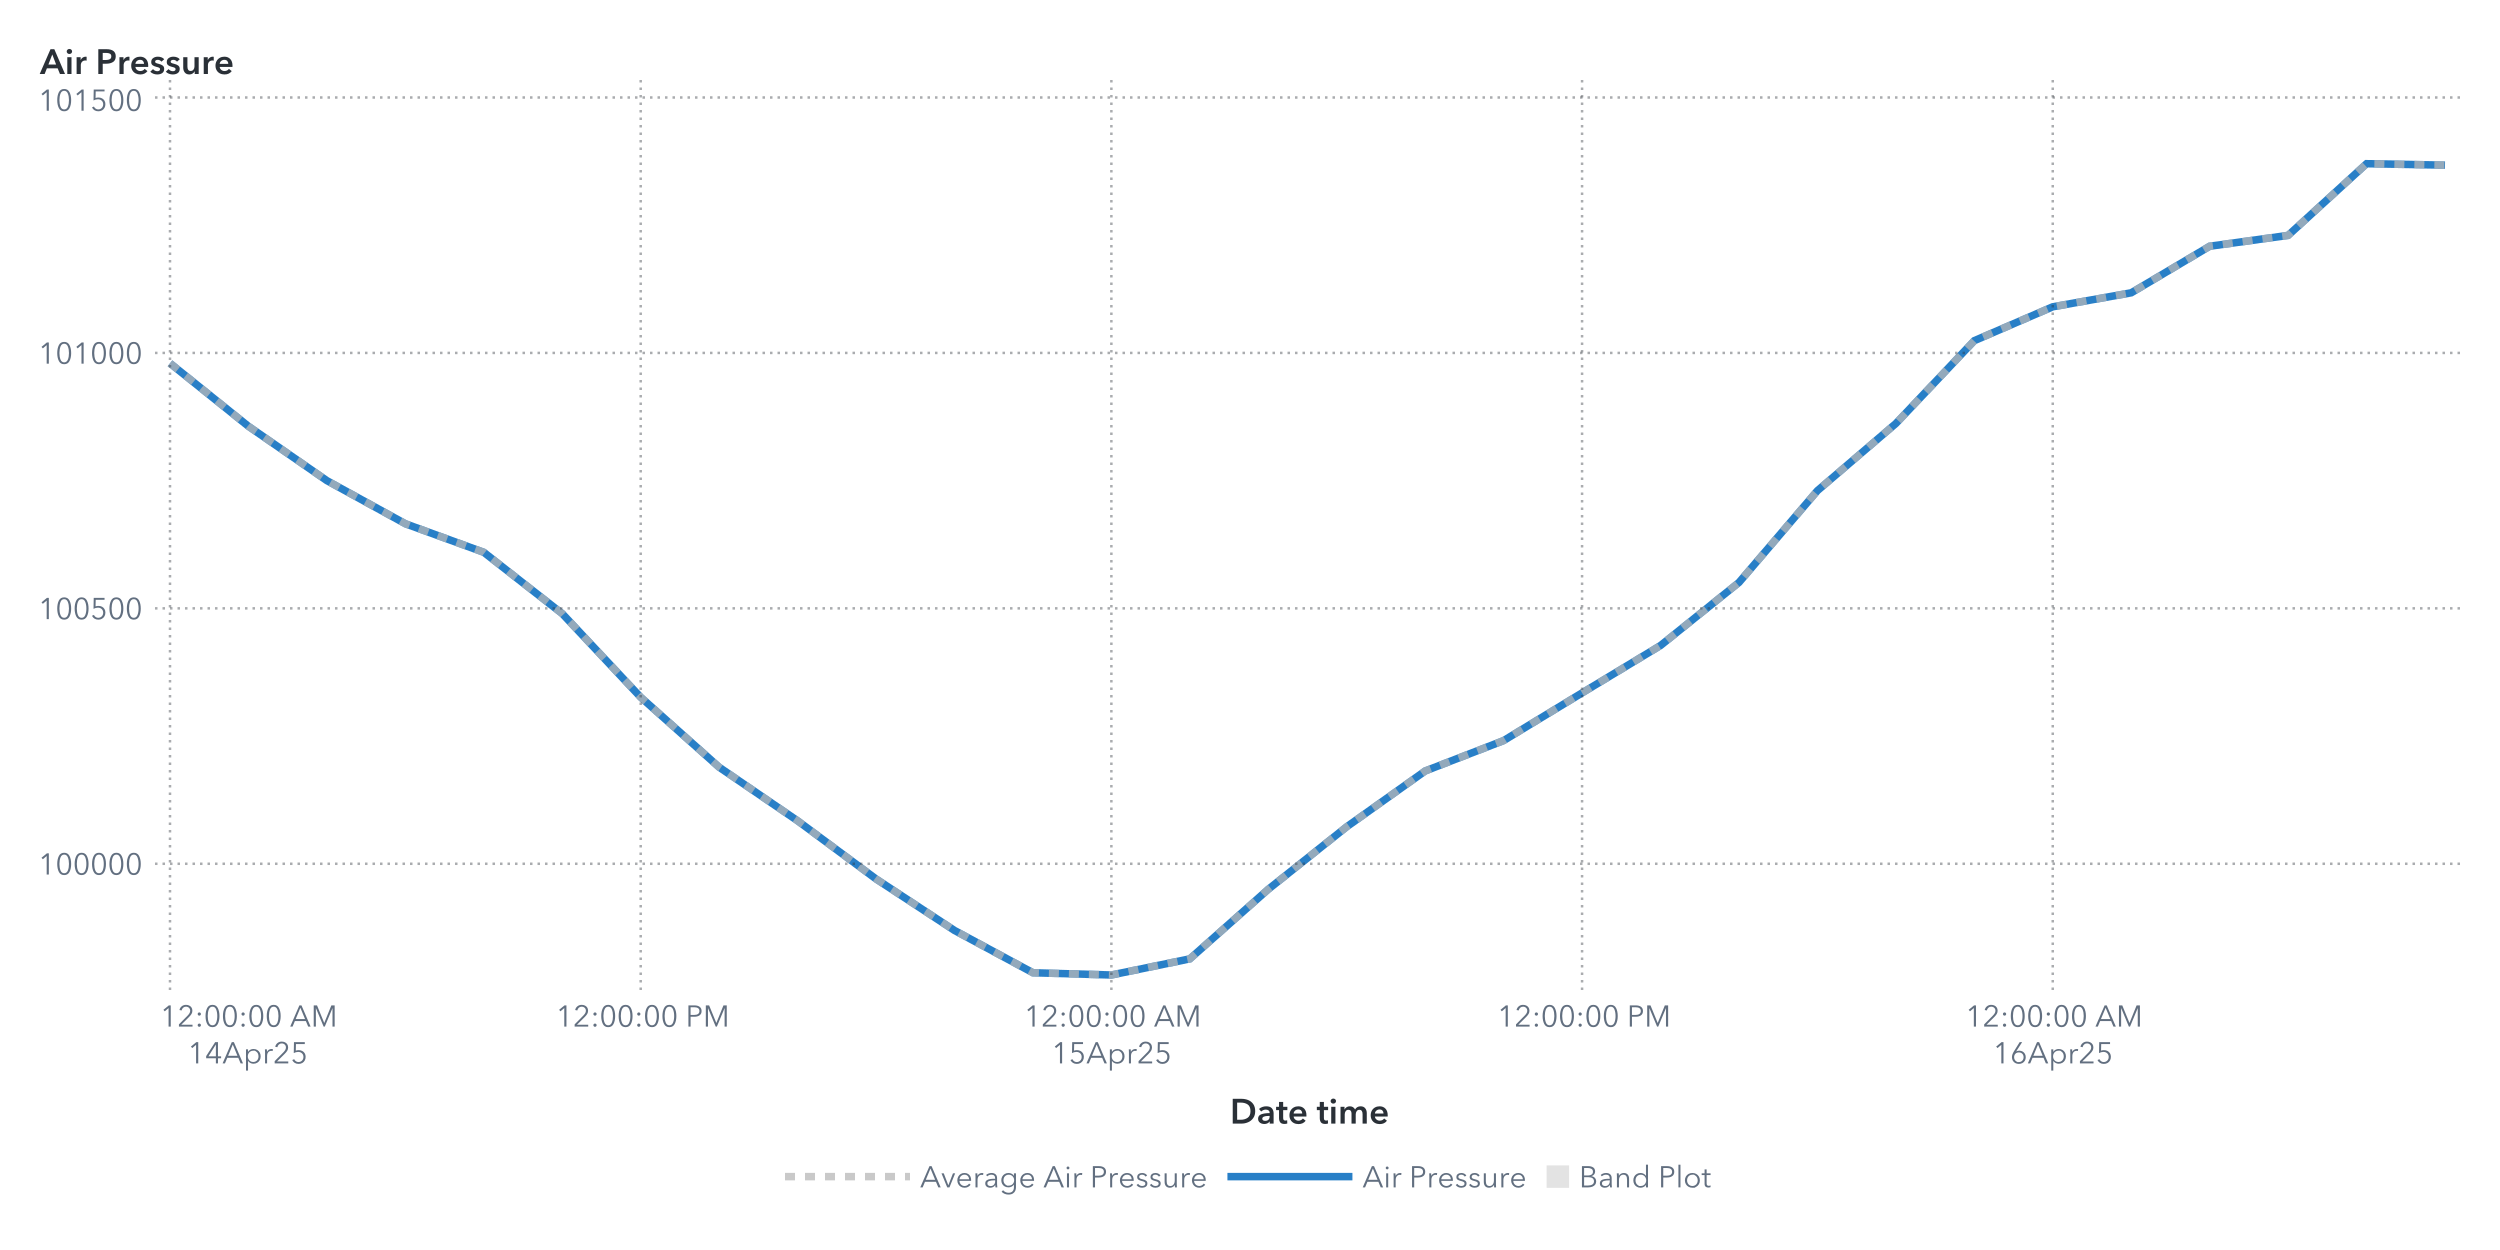
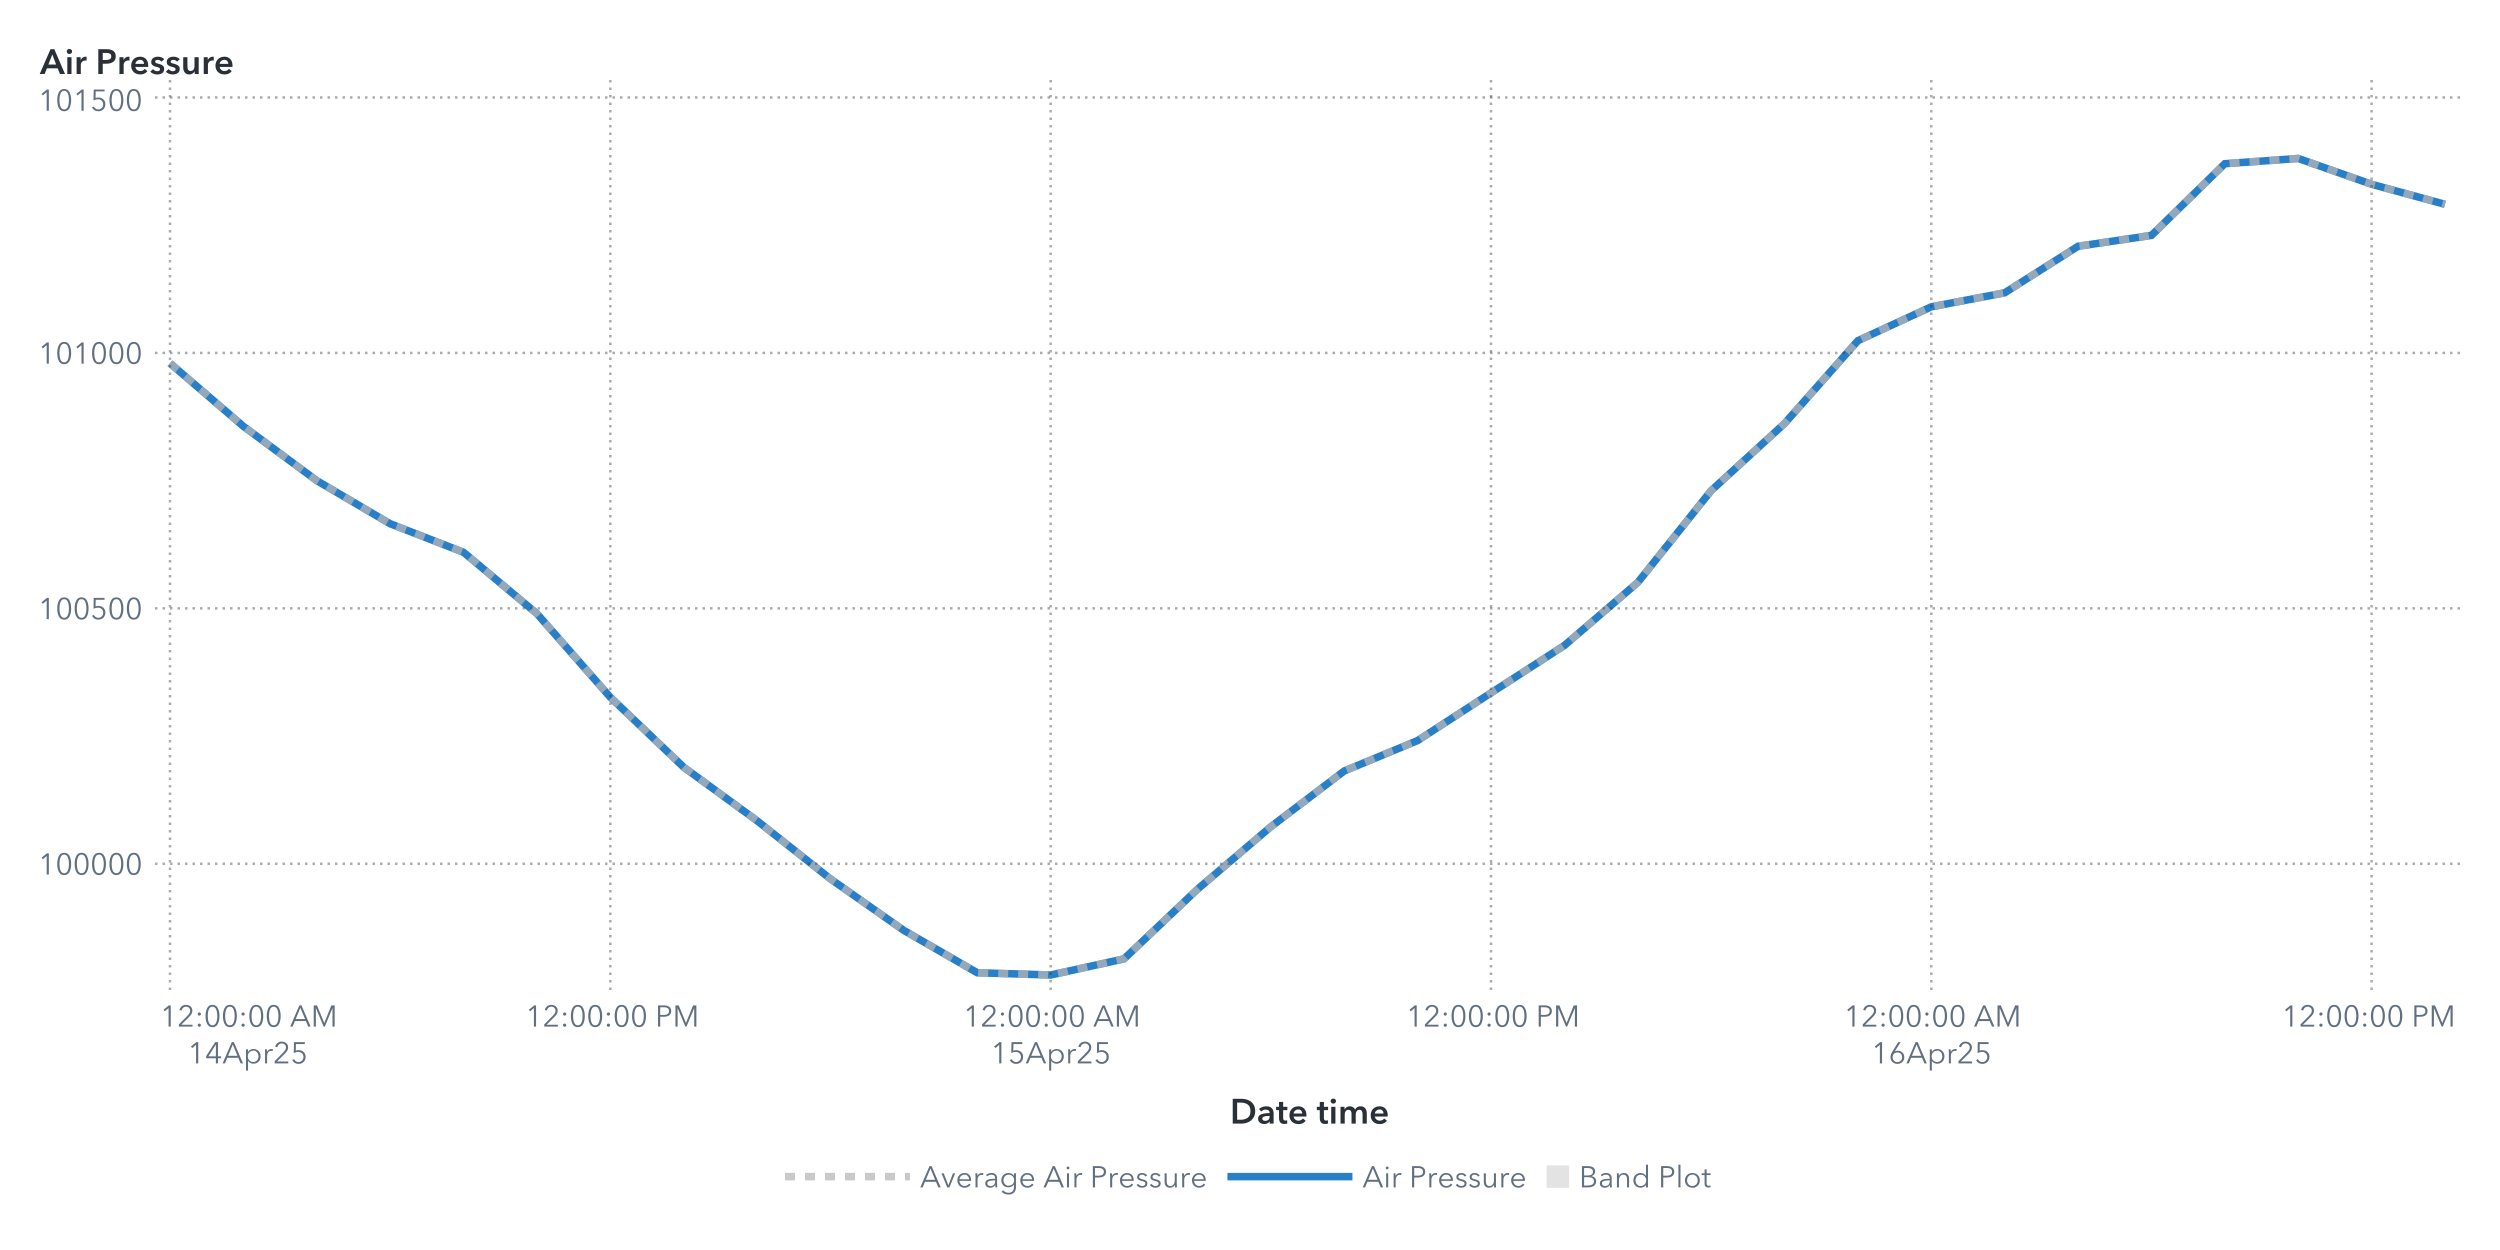
<svg xmlns="http://www.w3.org/2000/svg" xmlns:xlink="http://www.w3.org/1999/xlink" version="1.1" width="1000" height="500" viewBox="0 0 1000 500">
  <rect x="0" y="0" width="1000" height="500" fill="#ffffff">
</rect>
  <g>
    <rect x="0" y="0" rx="5" ry="5" width="1000.0" height="500.0" fill="#ffffff" opacity="0">
</rect>
    <rect x="0" y="0" rx="5" ry="5" width="1000.0" height="500.0" fill="#ffffff" opacity="0">
</rect>
    <rect x="0" y="0" rx="5" ry="5" width="1000.0" height="500.0" fill="#ffffff" opacity="0">
</rect>
    <rect x="0" y="0" rx="5" ry="5" width="1000.0" height="500.0" fill="#ffffff" opacity="0">
</rect>
    <g transform=" translate(16.0 -16.0)">
      <defs>
        <clipPath id="ClipPath0">
          <rect x="46" y="46" width="925" height="366">
</rect>
        </clipPath>
      </defs>
      <g clip-path="url(#ClipPath0)">
        <defs>
          <clipPath id="ClipPath1">
            <rect x="46" y="48" width="923" height="364">
</rect>
          </clipPath>
        </defs>
        <g clip-path="url(#ClipPath1)">
          <g transform="">
-             <polyline id="Polyline_41" points="52.0,161.3  83.38,186.52  114.76,208.26  146.14,225.5  177.52,236.93  208.9,261.47  240.28,294.9  271.66,322.89  303.03,344.31  334.41,367.58  365.79,388.18  397.17,405.1  428.55,406.0  459.93,399.54  491.31,371.71  522.69,346.7  554.07,324.39  585.45,312.23  616.83,293.16  648.21,274.2  679.59,248.98  710.97,212.26  742.34,185.41  773.72,152.27  805.1,138.72  836.48,133.12  867.86,114.5  899.24,110.15  930.62,81.48  962.0,82.06 " fill="none" stroke="#287fc7" stroke-width="3.0">
+             <polyline id="Polyline_43" points="52.0,161.3  81.35,186.52  110.71,208.26  140.06,225.5  169.42,236.93  198.77,261.47  228.13,294.9  257.48,322.89  286.84,344.31  316.19,367.58  345.55,388.18  374.9,405.1  404.26,406.0  433.61,399.54  462.97,371.71  492.32,346.7  521.68,324.39  551.03,312.23  580.39,293.16  609.74,274.2  639.1,248.98  668.45,212.26  697.81,185.41  727.16,152.27  756.52,138.72  785.87,133.12  815.23,114.5  844.58,110.15  873.94,81.48  903.29,79.38  932.65,89.72  962.0,97.73 " fill="none" stroke="#287fc7" stroke-width="3.0">
</polyline>
          </g>
          <g transform="">
-             <polyline id="Polyline_102" points="52.0,161.3  83.38,186.52  114.76,208.26  146.14,225.5  177.52,236.93  208.9,261.47  240.28,294.9  271.66,322.89  303.03,344.31  334.41,367.58  365.79,388.18  397.17,405.1  428.55,406.0  459.93,399.54  491.31,371.71  522.69,346.7  554.07,324.39  585.45,312.23  616.83,293.16  648.21,274.2  679.59,248.98  710.97,212.26  742.34,185.41  773.72,152.27  805.1,138.72  836.48,133.12  867.86,114.5  899.24,110.15  930.62,81.48  962.0,82.06 " fill="none" stroke="#b7b7b7" stroke-width="3.0" stroke-dasharray="4,4" opacity="0.75">
+             <polyline id="Polyline_108" points="52.0,161.3  81.35,186.52  110.71,208.26  140.06,225.5  169.42,236.93  198.77,261.47  228.13,294.9  257.48,322.89  286.84,344.31  316.19,367.58  345.55,388.18  374.9,405.1  404.26,406.0  433.61,399.54  462.97,371.71  492.32,346.7  521.68,324.39  551.03,312.23  580.39,293.16  609.74,274.2  639.1,248.98  668.45,212.26  697.81,185.41  727.16,152.27  756.52,138.72  785.87,133.12  815.23,114.5  844.58,110.15  873.94,81.48  903.29,79.38  932.65,89.72  962.0,97.73 " fill="none" stroke="#b7b7b7" stroke-width="3.0" stroke-dasharray="4,4" opacity="0.75">
</polyline>
          </g>
          <g transform="">
</g>
        </g>
        <path d="M46.0 361.51L969.0 361.51" stroke="#2a3037" stroke-dasharray="1,2" fill="none" opacity="0.4">
</path>
        <path d="M46.0 259.34L969.0 259.34" stroke="#2a3037" stroke-dasharray="1,2" fill="none" opacity="0.4">
</path>
        <path d="M46.0 157.17L969.0 157.17" stroke="#2a3037" stroke-dasharray="1,2" fill="none" opacity="0.4">
</path>
        <path d="M46.0 55.0L969.0 55.0" stroke="#2a3037" stroke-dasharray="1,2" fill="none" opacity="0.4">
</path>
        <path d="M52.0 412.0L52.0 48.0" stroke="#2a3037" stroke-dasharray="1,2" fill="none" opacity="0.4">
</path>
-         <path d="M240.28 412.0L240.28 48.0" stroke="#2a3037" stroke-dasharray="1,2" fill="none" opacity="0.4">
- </path>
-         <path d="M428.55 412.0L428.55 48.0" stroke="#2a3037" stroke-dasharray="1,2" fill="none" opacity="0.4">
- </path>
-         <path d="M616.83 412.0L616.83 48.0" stroke="#2a3037" stroke-dasharray="1,2" fill="none" opacity="0.4">
- </path>
-         <path d="M805.1 412.0L805.1 48.0" stroke="#2a3037" stroke-dasharray="1,2" fill="none" opacity="0.4">
+         <path d="M228.13 412.0L228.13 48.0" stroke="#2a3037" stroke-dasharray="1,2" fill="none" opacity="0.4">
+ </path>
+         <path d="M404.26 412.0L404.26 48.0" stroke="#2a3037" stroke-dasharray="1,2" fill="none" opacity="0.4">
+ </path>
+         <path d="M580.39 412.0L580.39 48.0" stroke="#2a3037" stroke-dasharray="1,2" fill="none" opacity="0.4">
+ </path>
+         <path d="M756.52 412.0L756.52 48.0" stroke="#2a3037" stroke-dasharray="1,2" fill="none" opacity="0.4">
+ </path>
+         <path d="M932.65 412.0L932.65 48.0" stroke="#2a3037" stroke-dasharray="1,2" fill="none" opacity="0.4">
</path>
      </g>
      <defs>
        <clipPath id="ClipPath2">
          <rect x="0" y="49" width="46" height="363">
</rect>
        </clipPath>
      </defs>
      <g clip-path="url(#ClipPath2)">
        <g fill="#626f80" stroke="#626f80" transform="translate(-0.76 365.82) scale(0.012 -0.012)">
          <defs>
            <path id="g49/TT0" d="M358.0 0 L286.0 0 L286.0 619.0 L158.0 510.0 L114.0 560.0 L294.0 708.0 L358.0 708.0 L358.0 0Z">
</path>
          </defs>
          <use x="0" y="0" xlink:href="#g49/TT0" />
          <defs>
            <path id="g48/TT0" d="M522.0 353.0Q 522.0,195.0  467.0,88.5 T 290.0,-18.0 Q 167.0,-18.0  112.5,88.5 T 58.0,353.0 Q 58.0,512.0  112.5,619.0 T 290.0,726.0 Q 412.0,726.0  467.0,618.5 T 522.0,353.0 Z M131.0 353.0Q 131.0,226.0  167.5,135.0 T 290.0,44.0 Q 375.0,44.0  412.0,135.5 T 449.0,353.0 Q 449.0,480.0  412.0,572.5 T 290.0,665.0 Q 204.0,665.0  167.5,573.0 T 131.0,353.0 Z">
</path>
          </defs>
          <use x="580.0" y="0" xlink:href="#g48/TT0" />
          <use x="1160.0" y="0" xlink:href="#g48/TT0" />
          <use x="1740.0" y="0" xlink:href="#g48/TT0" />
          <use x="2320.0" y="0" xlink:href="#g48/TT0" />
          <use x="2900.0" y="0" xlink:href="#g48/TT0" />
        </g>
-         <text id="Text_194" x="41.0" y="365.82" font-size="9.0pt" font-family="Avenir Next for SAS" fill="#626f80" text-anchor="end" opacity="0">
+         <text id="Text_206" x="41.0" y="365.82" font-size="9.0pt" font-family="Avenir Next for SAS" fill="#626f80" text-anchor="end" opacity="0">
100000</text>
        <g fill="#626f80" stroke="#626f80" transform="translate(-0.76 263.65) scale(0.012 -0.012)">
          <use x="0" y="0" xlink:href="#g49/TT0" />
          <use x="580.0" y="0" xlink:href="#g48/TT0" />
          <use x="1160.0" y="0" xlink:href="#g48/TT0" />
          <defs>
            <path id="g53/TT0" d="M180.0 644.0 L175.0 425.0Q 219.0,441.0  273.0,441.0 Q 339.0,441.0  391.5,413.0 T 473.5,334.5 T 503.0,219.0 Q 503.0,151.0  473.5,97.0 T 390.5,12.5 T 268.0,-18.0 Q 194.0,-18.0  140.0,16.0 T 56.0,111.0  L121.0 140.0Q 140.0,96.0  179.0,70.0 T 264.0,44.0 Q 311.0,44.0  349.0,66.0 T 408.5,126.5 T 430.0,212.0 Q 430.0,289.0  380.5,335.5 T 254.0,382.0 Q 180.0,382.0  107.0,343.0  L114.0 708.0 L475.0 708.0 L475.0 644.0 L180.0 644.0Z">
</path>
          </defs>
          <use x="1740.0" y="0" xlink:href="#g53/TT0" />
          <use x="2320.0" y="0" xlink:href="#g48/TT0" />
          <use x="2900.0" y="0" xlink:href="#g48/TT0" />
        </g>
-         <text id="Text_195" x="41.0" y="263.65" font-size="9.0pt" font-family="Avenir Next for SAS" fill="#626f80" text-anchor="end" opacity="0">
+         <text id="Text_207" x="41.0" y="263.65" font-size="9.0pt" font-family="Avenir Next for SAS" fill="#626f80" text-anchor="end" opacity="0">
100500</text>
        <g fill="#626f80" stroke="#626f80" transform="translate(-0.76 161.47) scale(0.012 -0.012)">
          <use x="0" y="0" xlink:href="#g49/TT0" />
          <use x="580.0" y="0" xlink:href="#g48/TT0" />
          <use x="1160.0" y="0" xlink:href="#g49/TT0" />
          <use x="1740.0" y="0" xlink:href="#g48/TT0" />
          <use x="2320.0" y="0" xlink:href="#g48/TT0" />
          <use x="2900.0" y="0" xlink:href="#g48/TT0" />
        </g>
-         <text id="Text_196" x="41.0" y="161.47" font-size="9.0pt" font-family="Avenir Next for SAS" fill="#626f80" text-anchor="end" opacity="0">
+         <text id="Text_208" x="41.0" y="161.47" font-size="9.0pt" font-family="Avenir Next for SAS" fill="#626f80" text-anchor="end" opacity="0">
101000</text>
        <g fill="#626f80" stroke="#626f80" transform="translate(-0.76 60.3) scale(0.012 -0.012)">
          <use x="0" y="0" xlink:href="#g49/TT0" />
          <use x="580.0" y="0" xlink:href="#g48/TT0" />
          <use x="1160.0" y="0" xlink:href="#g49/TT0" />
          <use x="1740.0" y="0" xlink:href="#g53/TT0" />
          <use x="2320.0" y="0" xlink:href="#g48/TT0" />
          <use x="2900.0" y="0" xlink:href="#g48/TT0" />
        </g>
-         <text id="Text_197" x="41.0" y="60.3" font-size="9.0pt" font-family="Avenir Next for SAS" fill="#626f80" text-anchor="end" opacity="0">
+         <text id="Text_209" x="41.0" y="60.3" font-size="9.0pt" font-family="Avenir Next for SAS" fill="#626f80" text-anchor="end" opacity="0">
101500</text>
      </g>
      <g fill="#2a3037" stroke="#2a3037" transform="translate(0 45.59) scale(0.014 -0.014)">
        <defs>
          <path id="g65/TT1" d="M300.0 708.0 L409.0 708.0 L714.0 0 L570.0 0 L504.0 162.0 L197.0 162.0 L133.0 0 L-8.0 0 L300.0 708.0Z M460.0 270.0 L351.0 558.0 L240.0 270.0 L460.0 270.0Z">
</path>
        </defs>
        <use x="0" y="0" xlink:href="#g65/TT1" />
        <defs>
          <path id="g105/TT1" d="M133.0 715.0Q 166.0,715.0  188.5,694.5 T 211.0,643.0 Q 211.0,612.0  188.5,591.5 T 133.0,571.0 Q 101.0,571.0  79.0,592.5 T 57.0,643.0 Q 57.0,672.0  79.0,693.5 T 133.0,715.0 Z M74.0 480.0 L194.0 480.0 L194.0 0 L74.0 0 L74.0 480.0Z">
</path>
        </defs>
        <use x="706.0" y="0" xlink:href="#g105/TT1" />
        <defs>
          <path id="g114/TT1" d="M187.0 480.0 L187.0 400.0 L189.0 400.0Q 209.0,443.0  246.0,468.5 T 329.0,494.0 Q 346.0,494.0  358.0,491.0  L358.0 381.0Q 338.0,386.0  321.0,386.0 Q 272.0,386.0  243.0,363.0 T 203.0,310.5 T 192.0,257.0  L192.0 0 L72.0 0 L72.0 480.0 L187.0 480.0Z">
</path>
        </defs>
        <use x="974.0" y="0" xlink:href="#g114/TT1" />
        <defs>
          <path id="g80/TT1" d="M309.0 708.0Q 576.0,708.0  576.0,503.0 Q 576.0,393.0  500.0,343.0 T 301.0,293.0  L204.0 293.0 L204.0 0 L78.0 0 L78.0 708.0 L309.0 708.0Z M449.0 503.0Q 449.0,560.0  407.5,581.0 T 296.0,602.0  L204.0 602.0 L204.0 399.0 L292.0 399.0Q 363.0,399.0  406.0,422.0 T 449.0,503.0 Z">
</path>
        </defs>
        <use x="1588.0" y="0" xlink:href="#g80/TT1" />
        <use x="2198.0" y="0" xlink:href="#g114/TT1" />
        <defs>
          <path id="g101/TT1" d="M529.0 202.0 L164.0 202.0Q 168.0,152.0  208.0,118.0 T 301.0,84.0 Q 384.0,84.0  428.0,146.0  L508.0 82.0Q 437.0,-14.0  302.0,-14.0 Q 228.0,-14.0  169.5,16.5 T 77.5,104.0 T 44.0,237.0 Q 44.0,313.0  77.0,371.5 T 168.0,462.0 T 298.0,494.0 Q 402.0,494.0  466.0,427.0 T 530.0,234.0 Q 530.0,213.0  529.0,202.0 Z M297.0 404.0Q 244.0,404.0  206.0,371.0 T 164.0,288.0  L410.0 288.0Q 410.0,338.0  381.0,371.0 T 297.0,404.0 Z">
</path>
        </defs>
        <use x="2562.0" y="0" xlink:href="#g101/TT1" />
        <defs>
          <path id="g115/TT1" d="M230.0 404.0Q 198.0,404.0  175.5,391.0 T 153.0,352.0 Q 153.0,327.0  176.0,315.0 T 257.0,289.0 Q 325.0,273.0  368.5,241.0 T 412.0,146.0 Q 412.0,64.0  355.5,25.0 T 212.0,-14.0 Q 155.0,-14.0  102.0,7.0 T 15.0,65.0  L94.0 139.0Q 114.0,112.0  146.5,95.5 T 217.0,79.0 Q 248.0,79.0  271.0,93.0 T 294.0,136.0 Q 294.0,164.0  269.5,177.5 T 184.0,205.0 Q 119.0,221.0  80.5,250.5 T 42.0,341.0 Q 42.0,416.0  98.0,455.0 T 233.0,494.0 Q 287.0,494.0  336.0,475.0 T 413.0,421.0  L335.0 352.0Q 318.0,374.0  290.0,389.0 T 230.0,404.0 Z">
</path>
        </defs>
        <use x="3136.0" y="0" xlink:href="#g115/TT1" />
        <use x="3580.0" y="0" xlink:href="#g115/TT1" />
        <defs>
          <path id="g117/TT1" d="M396.0 0 L396.0 77.0 L394.0 77.0Q 377.0,39.0  336.5,12.5 T 245.0,-14.0 Q 157.0,-14.0  112.5,42.5 T 68.0,180.0  L68.0 480.0 L188.0 480.0 L188.0 214.0Q 188.0,86.0  278.0,86.0 Q 332.0,86.0  361.0,124.5 T 390.0,216.0  L390.0 480.0 L510.0 480.0 L510.0 0 L396.0 0Z">
</path>
        </defs>
        <use x="4024.0" y="0" xlink:href="#g117/TT1" />
        <use x="4606.0" y="0" xlink:href="#g114/TT1" />
        <use x="4970.0" y="0" xlink:href="#g101/TT1" />
      </g>
-       <text id="Text_198" x="0" y="45.59" font-size="10.5pt" font-family="Avenir Next for SAS" font-weight="bold" fill="#2a3037" text-anchor="start" opacity="0">
+       <text id="Text_210" x="0" y="45.59" font-size="10.5pt" font-family="Avenir Next for SAS" font-weight="bold" fill="#2a3037" text-anchor="start" opacity="0">
Air Pressure</text>
      <defs>
        <clipPath id="ClipPath3">
          <rect x="46" y="412" width="922" height="57">
</rect>
        </clipPath>
      </defs>
      <g clip-path="url(#ClipPath3)">
        <g fill="#626f80" stroke="#626f80" transform="translate(48.0 426.65) scale(0.012 -0.012)">
          <use x="0" y="0" xlink:href="#g49/TT0" />
          <defs>
            <path id="g50/TT0" d="M51.0 0 L51.0 75.0 L341.0 368.0Q 380.0,408.0  403.0,447.0 T 426.0,530.0 Q 426.0,590.0  385.5,627.5 T 286.0,665.0 Q 230.0,665.0  191.0,630.0 T 140.0,539.0  L69.0 553.0Q 84.0,629.0  144.0,677.5 T 286.0,726.0 Q 344.0,726.0  392.5,703.5 T 470.0,637.0 T 499.0,531.0 Q 499.0,469.0  470.0,421.5 T 384.0,317.0  L129.0 64.0 L504.0 64.0 L504.0 0 L51.0 0Z">
</path>
          </defs>
          <use x="580.0" y="0" xlink:href="#g50/TT0" />
          <defs>
            <path id="g58/TT0" d="M150.0 366.0Q 127.0,366.0  111.5,382.0 T 96.0,420.0 Q 96.0,442.0  111.5,458.0 T 150.0,474.0 Q 173.0,474.0  188.5,458.0 T 204.0,420.0 Q 204.0,398.0  188.5,382.0 T 150.0,366.0 Z M150.0 -6.0Q 127.0,-6.0  111.5,10.0 T 96.0,48.0 Q 96.0,70.0  111.5,86.0 T 150.0,102.0 Q 173.0,102.0  188.5,86.0 T 204.0,48.0 Q 204.0,26.0  188.5,10.0 T 150.0,-6.0 Z">
</path>
          </defs>
          <use x="1160.0" y="0" xlink:href="#g58/TT0" />
          <use x="1460.0" y="0" xlink:href="#g48/TT0" />
          <use x="2040.0" y="0" xlink:href="#g48/TT0" />
          <use x="2620.0" y="0" xlink:href="#g58/TT0" />
          <use x="2920.0" y="0" xlink:href="#g48/TT0" />
          <use x="3500.0" y="0" xlink:href="#g48/TT0" />
          <defs>
            <path id="g65/TT0" d="M89.0 0 L10.0 0 L316.0 708.0 L386.0 708.0 L690.0 0 L610.0 0 L532.0 186.0 L166.0 186.0 L89.0 0Z M193.0 252.0 L505.0 252.0 L349.0 628.0 L193.0 252.0Z">
</path>
          </defs>
          <use x="4330.0" y="0" xlink:href="#g65/TT0" />
          <defs>
            <path id="g77/TT0" d="M444.0 122.0 L445.0 122.0 L682.0 708.0 L792.0 708.0 L792.0 0 L720.0 0 L720.0 615.0 L718.0 615.0 L462.0 0 L424.0 0 L168.0 615.0 L166.0 615.0 L166.0 0 L94.0 0 L94.0 708.0 L204.0 708.0 L444.0 122.0Z">
</path>
          </defs>
          <use x="5030.0" y="0" xlink:href="#g77/TT0" />
        </g>
        <text x="83.0" y="426.65" font-size="9.0pt" font-family="Avenir Next for SAS" fill="#626f80" text-anchor="middle" opacity="0">
12:00:00 AM</text>
        <g fill="#626f80" stroke="#626f80" transform="translate(59.0 441.35) scale(0.012 -0.012)">
          <use x="0" y="0" xlink:href="#g49/TT0" />
          <defs>
            <path id="g52/TT0" d="M436.0 234.0 L540.0 234.0 L540.0 171.0 L436.0 171.0 L436.0 0 L366.0 0 L366.0 171.0 L42.0 171.0 L42.0 241.0 L342.0 708.0 L436.0 708.0 L436.0 234.0Z M366.0 627.0 L364.0 627.0 L117.0 234.0 L366.0 234.0 L366.0 627.0Z">
</path>
          </defs>
          <use x="580.0" y="0" xlink:href="#g52/TT0" />
          <use x="1160.0" y="0" xlink:href="#g65/TT0" />
          <defs>
            <path id="g112/TT0" d="M90.0 -240.0 L90.0 468.0 L158.0 468.0 L158.0 387.0 L161.0 387.0Q 189.0,431.0  237.0,455.5 T 337.0,480.0 Q 408.0,480.0  463.5,447.5 T 549.0,359.0 T 579.0,234.0 Q 579.0,165.0  549.0,109.0 T 463.5,20.5 T 337.0,-12.0 Q 286.0,-12.0  238.0,12.0 T 161.0,79.0  L158.0 79.0 L158.0 -240.0 L90.0 -240.0Z M330.0 423.0Q 278.0,423.0  237.0,398.0 T 173.0,330.0 T 150.0,234.0 Q 150.0,181.0  173.0,138.0 T 237.0,70.5 T 330.0,46.0 Q 385.0,46.0  425.0,71.0 T 486.0,138.5 T 507.0,234.0 Q 507.0,287.0  486.0,330.0 T 425.0,398.0 T 385.0,423.0 Z">
</path>
          </defs>
          <use x="1860.0" y="0" xlink:href="#g112/TT0" />
          <defs>
            <path id="g114/TT0" d="M86.0 468.0 L151.0 468.0Q 155.0,418.0  155.0,388.0  L157.0 388.0Q 177.0,429.0  217.5,454.5 T 307.0,480.0 Q 334.0,480.0  352.0,475.0  L343.0 411.0Q 337.0,413.0  322.5,415.0 T 295.0,417.0 Q 236.0,417.0  197.0,372.5 T 158.0,240.0  L158.0 0 L90.0 0 L90.0 365.0Q 90.0,425.0  86.0,468.0 Z">
</path>
          </defs>
          <use x="2495.0" y="0" xlink:href="#g114/TT0" />
          <use x="2855.0" y="0" xlink:href="#g50/TT0" />
          <use x="3435.0" y="0" xlink:href="#g53/TT0" />
        </g>
        <text x="83.0" y="441.35" font-size="9.0pt" font-family="Avenir Next for SAS" fill="#626f80" text-anchor="middle" opacity="0">
14Apr25</text>
-         <g fill="#626f80" stroke="#626f80" transform="translate(206.28 426.65) scale(0.012 -0.012)">
+         <g fill="#626f80" stroke="#626f80" transform="translate(194.13 426.65) scale(0.012 -0.012)">
          <use x="0" y="0" xlink:href="#g49/TT0" />
          <use x="580.0" y="0" xlink:href="#g50/TT0" />
          <use x="1160.0" y="0" xlink:href="#g58/TT0" />
          <use x="1460.0" y="0" xlink:href="#g48/TT0" />
          <use x="2040.0" y="0" xlink:href="#g48/TT0" />
          <use x="2620.0" y="0" xlink:href="#g58/TT0" />
          <use x="2920.0" y="0" xlink:href="#g48/TT0" />
          <use x="3500.0" y="0" xlink:href="#g48/TT0" />
          <defs>
            <path id="g80/TT0" d="M294.0 708.0Q 405.0,708.0  469.0,660.0 T 533.0,519.0 Q 533.0,426.0  468.0,377.5 T 292.0,329.0  L166.0 329.0 L166.0 0 L94.0 0 L94.0 708.0 L294.0 708.0Z M288.0 390.0Q 372.0,390.0  416.5,423.0 T 461.0,519.0 Q 461.0,583.0  416.5,614.5 T 288.0,646.0  L166.0 646.0 L166.0 390.0 L288.0 390.0Z">
</path>
          </defs>
          <use x="4330.0" y="0" xlink:href="#g80/TT0" />
          <use x="4910.0" y="0" xlink:href="#g77/TT0" />
        </g>
-         <text x="240.28" y="426.65" font-size="9.0pt" font-family="Avenir Next for SAS" fill="#626f80" text-anchor="middle" opacity="0">
+         <text x="228.13" y="426.65" font-size="9.0pt" font-family="Avenir Next for SAS" fill="#626f80" text-anchor="middle" opacity="0">
12:00:00 PM</text>
-         <g fill="#626f80" stroke="#626f80" transform="translate(393.55 426.65) scale(0.012 -0.012)">
+         <g fill="#626f80" stroke="#626f80" transform="translate(369.26 426.65) scale(0.012 -0.012)">
          <use x="0" y="0" xlink:href="#g49/TT0" />
          <use x="580.0" y="0" xlink:href="#g50/TT0" />
          <use x="1160.0" y="0" xlink:href="#g58/TT0" />
          <use x="1460.0" y="0" xlink:href="#g48/TT0" />
          <use x="2040.0" y="0" xlink:href="#g48/TT0" />
          <use x="2620.0" y="0" xlink:href="#g58/TT0" />
          <use x="2920.0" y="0" xlink:href="#g48/TT0" />
          <use x="3500.0" y="0" xlink:href="#g48/TT0" />
          <use x="4330.0" y="0" xlink:href="#g65/TT0" />
          <use x="5030.0" y="0" xlink:href="#g77/TT0" />
        </g>
-         <text x="428.55" y="426.65" font-size="9.0pt" font-family="Avenir Next for SAS" fill="#626f80" text-anchor="middle" opacity="0">
+         <text x="404.26" y="426.65" font-size="9.0pt" font-family="Avenir Next for SAS" fill="#626f80" text-anchor="middle" opacity="0">
12:00:00 AM</text>
-         <g fill="#626f80" stroke="#626f80" transform="translate(404.55 441.35) scale(0.012 -0.012)">
+         <g fill="#626f80" stroke="#626f80" transform="translate(380.26 441.35) scale(0.012 -0.012)">
          <use x="0" y="0" xlink:href="#g49/TT0" />
          <use x="580.0" y="0" xlink:href="#g53/TT0" />
          <use x="1160.0" y="0" xlink:href="#g65/TT0" />
          <use x="1860.0" y="0" xlink:href="#g112/TT0" />
          <use x="2495.0" y="0" xlink:href="#g114/TT0" />
          <use x="2855.0" y="0" xlink:href="#g50/TT0" />
          <use x="3435.0" y="0" xlink:href="#g53/TT0" />
        </g>
-         <text x="428.55" y="441.35" font-size="9.0pt" font-family="Avenir Next for SAS" fill="#626f80" text-anchor="middle" opacity="0">
+         <text x="404.26" y="441.35" font-size="9.0pt" font-family="Avenir Next for SAS" fill="#626f80" text-anchor="middle" opacity="0">
15Apr25</text>
-         <g fill="#626f80" stroke="#626f80" transform="translate(582.83 426.65) scale(0.012 -0.012)">
+         <g fill="#626f80" stroke="#626f80" transform="translate(546.39 426.65) scale(0.012 -0.012)">
          <use x="0" y="0" xlink:href="#g49/TT0" />
          <use x="580.0" y="0" xlink:href="#g50/TT0" />
          <use x="1160.0" y="0" xlink:href="#g58/TT0" />
          <use x="1460.0" y="0" xlink:href="#g48/TT0" />
          <use x="2040.0" y="0" xlink:href="#g48/TT0" />
          <use x="2620.0" y="0" xlink:href="#g58/TT0" />
          <use x="2920.0" y="0" xlink:href="#g48/TT0" />
          <use x="3500.0" y="0" xlink:href="#g48/TT0" />
          <use x="4330.0" y="0" xlink:href="#g80/TT0" />
          <use x="4910.0" y="0" xlink:href="#g77/TT0" />
        </g>
-         <text x="616.83" y="426.65" font-size="9.0pt" font-family="Avenir Next for SAS" fill="#626f80" text-anchor="middle" opacity="0">
+         <text x="580.39" y="426.65" font-size="9.0pt" font-family="Avenir Next for SAS" fill="#626f80" text-anchor="middle" opacity="0">
12:00:00 PM</text>
-         <g fill="#626f80" stroke="#626f80" transform="translate(770.1 426.65) scale(0.012 -0.012)">
+         <g fill="#626f80" stroke="#626f80" transform="translate(721.52 426.65) scale(0.012 -0.012)">
          <use x="0" y="0" xlink:href="#g49/TT0" />
          <use x="580.0" y="0" xlink:href="#g50/TT0" />
          <use x="1160.0" y="0" xlink:href="#g58/TT0" />
          <use x="1460.0" y="0" xlink:href="#g48/TT0" />
          <use x="2040.0" y="0" xlink:href="#g48/TT0" />
          <use x="2620.0" y="0" xlink:href="#g58/TT0" />
          <use x="2920.0" y="0" xlink:href="#g48/TT0" />
          <use x="3500.0" y="0" xlink:href="#g48/TT0" />
          <use x="4330.0" y="0" xlink:href="#g65/TT0" />
          <use x="5030.0" y="0" xlink:href="#g77/TT0" />
        </g>
-         <text x="805.1" y="426.65" font-size="9.0pt" font-family="Avenir Next for SAS" fill="#626f80" text-anchor="middle" opacity="0">
+         <text x="756.52" y="426.65" font-size="9.0pt" font-family="Avenir Next for SAS" fill="#626f80" text-anchor="middle" opacity="0">
12:00:00 AM</text>
-         <g fill="#626f80" stroke="#626f80" transform="translate(781.1 441.35) scale(0.012 -0.012)">
+         <g fill="#626f80" stroke="#626f80" transform="translate(732.52 441.35) scale(0.012 -0.012)">
          <use x="0" y="0" xlink:href="#g49/TT0" />
          <defs>
            <path id="g54/TT0" d="M203.0 397.0Q 218.0,409.0  247.0,416.0 T 304.0,423.0 Q 365.0,423.0  414.5,395.5 T 492.0,318.0 T 520.0,205.0 Q 520.0,140.0  490.5,89.5 T 408.5,10.5 T 290.0,-18.0 Q 224.0,-18.0  171.5,10.5 T 89.5,89.5 T 60.0,205.0 Q 60.0,255.0  77.0,301.5 T 124.0,397.0  L317.0 708.0 L400.0 708.0 L201.0 399.0 L203.0 397.0Z M290.0 43.0Q 336.0,43.0  372.0,64.0 T 428.0,122.0 T 448.0,205.0 Q 448.0,275.0  405.0,320.0 T 290.0,365.0 Q 218.0,365.0  175.0,320.0 T 132.0,205.0 Q 132.0,159.0  152.0,122.0 T 208.0,64.0 T 244.0,43.0 Z">
</path>
          </defs>
          <use x="580.0" y="0" xlink:href="#g54/TT0" />
          <use x="1160.0" y="0" xlink:href="#g65/TT0" />
          <use x="1860.0" y="0" xlink:href="#g112/TT0" />
          <use x="2495.0" y="0" xlink:href="#g114/TT0" />
          <use x="2855.0" y="0" xlink:href="#g50/TT0" />
          <use x="3435.0" y="0" xlink:href="#g53/TT0" />
        </g>
-         <text x="805.1" y="441.35" font-size="9.0pt" font-family="Avenir Next for SAS" fill="#626f80" text-anchor="middle" opacity="0">
+         <text x="756.52" y="441.35" font-size="9.0pt" font-family="Avenir Next for SAS" fill="#626f80" text-anchor="middle" opacity="0">
16Apr25</text>
+         <g fill="#626f80" stroke="#626f80" transform="translate(896.65 426.65) scale(0.012 -0.012)">
+           <use x="0" y="0" xlink:href="#g49/TT0" />
+           <use x="580.0" y="0" xlink:href="#g50/TT0" />
+           <use x="1160.0" y="0" xlink:href="#g58/TT0" />
+           <use x="1460.0" y="0" xlink:href="#g48/TT0" />
+           <use x="2040.0" y="0" xlink:href="#g48/TT0" />
+           <use x="2620.0" y="0" xlink:href="#g58/TT0" />
+           <use x="2920.0" y="0" xlink:href="#g48/TT0" />
+           <use x="3500.0" y="0" xlink:href="#g48/TT0" />
+           <use x="4330.0" y="0" xlink:href="#g80/TT0" />
+           <use x="4910.0" y="0" xlink:href="#g77/TT0" />
+         </g>
+         <text x="930.65" y="426.65" font-size="9.0pt" font-family="Avenir Next for SAS" fill="#626f80" text-anchor="middle" opacity="0">
+ 12:00:00 PM</text>
      </g>
      <g fill="#2a3037" stroke="#2a3037" transform="translate(476.0 465.44) scale(0.014 -0.014)">
        <defs>
          <path id="g68/TT1" d="M329.0 708.0Q 430.0,708.0  518.5,673.0 T 663.5,558.5 T 720.0,354.0 Q 720.0,237.0  663.0,157.0 T 516.5,38.5 T 329.0,0  L78.0 0 L78.0 708.0 L329.0 708.0Z M585.0 354.0Q 585.0,492.0  506.0,546.0 T 309.0,600.0  L204.0 600.0 L204.0 110.0 L309.0 110.0Q 424.0,110.0  504.5,166.5 T 585.0,354.0 Z">
</path>
        </defs>
        <use x="0" y="0" xlink:href="#g68/TT1" />
        <defs>
          <path id="g97/TT1" d="M367.0 61.0Q 349.0,29.0  308.5,8.5 T 218.0,-12.0 Q 175.0,-12.0  134.0,3.0 T 65.5,51.5 T 38.0,137.0 Q 38.0,233.0  131.0,266.5 T 368.0,300.0  L368.0 312.0Q 368.0,354.0  337.0,377.0 T 258.0,400.0 Q 221.0,400.0  186.0,384.5 T 127.0,345.0  L65.0 418.0Q 105.0,455.0  158.5,474.5 T 268.0,494.0 Q 385.0,494.0  433.5,436.0 T 482.0,292.0  L482.0 0 L370.0 0 L370.0 61.0 L367.0 61.0Z M341.0 219.0Q 158.0,219.0  158.0,139.0 Q 158.0,107.0  182.5,93.0 T 242.0,79.0 Q 303.0,79.0  335.5,111.5 T 368.0,202.0  L368.0 219.0 L341.0 219.0Z">
</path>
        </defs>
        <use x="764.0" y="0" xlink:href="#g97/TT1" />
        <defs>
          <path id="g116/TT1" d="M3.0 480.0 L87.0 480.0 L87.0 619.0 L205.0 619.0 L205.0 480.0 L325.0 480.0 L325.0 384.0 L205.0 384.0 L205.0 161.0Q 205.0,125.0  218.0,106.0 T 268.0,87.0 Q 299.0,87.0  319.0,97.0  L323.0 3.0Q 289.0,-10.0  243.0,-10.0 Q 155.0,-10.0  121.0,35.5 T 87.0,160.0  L87.0 384.0 L3.0 384.0 L3.0 480.0Z">
</path>
        </defs>
        <use x="1314.0" y="0" xlink:href="#g116/TT1" />
        <use x="1654.0" y="0" xlink:href="#g101/TT1" />
        <use x="2478.0" y="0" xlink:href="#g116/TT1" />
        <use x="2818.0" y="0" xlink:href="#g105/TT1" />
        <defs>
          <path id="g109/TT1" d="M822.0 300.0 L822.0 0 L702.0 0 L702.0 266.0Q 702.0,394.0  612.0,394.0 Q 560.0,394.0  533.0,354.5 T 506.0,262.0  L506.0 0 L386.0 0 L386.0 290.0Q 386.0,337.0  363.5,365.5 T 297.0,394.0 Q 246.0,394.0  219.0,355.5 T 192.0,264.0  L192.0 0 L72.0 0 L72.0 480.0 L186.0 480.0 L186.0 403.0 L188.0 403.0Q 205.0,442.0  244.0,468.0 T 337.0,494.0 Q 390.0,494.0  428.0,470.0 T 487.0,403.0 Q 511.0,447.0  551.5,470.5 T 645.0,494.0 Q 733.0,494.0  777.5,437.5 T 822.0,300.0 Z">
</path>
        </defs>
        <use x="3086.0" y="0" xlink:href="#g109/TT1" />
        <use x="3976.0" y="0" xlink:href="#g101/TT1" />
      </g>
-       <text id="Text_200" x="507.0" y="465.44" font-size="10.5pt" font-family="Avenir Next for SAS" font-weight="bold" fill="#2a3037" text-anchor="middle" opacity="0">
+       <text id="Text_212" x="507.0" y="465.44" font-size="10.5pt" font-family="Avenir Next for SAS" font-weight="bold" fill="#2a3037" text-anchor="middle" opacity="0">
Date time</text>
    </g>
    <g transform=" translate(16.0 -16.0)">
</g>
    <g transform=" translate(16.0 -16.0)">
</g>
    <g transform=" translate(16.0 -16.0)">
      <rect x="292.0" y="473.3" rx="5" ry="5" width="382.42" height="26.7" fill="#ffffff">
</rect>
      <path d="M298.0 486.65L348.0 486.65" stroke="#b7b7b7" stroke-dasharray="4,4" stroke-width="3.0" fill="none" opacity="0.75">
</path>
      <g fill="#626f80" stroke="#626f80" transform="translate(352.0 490.95) scale(0.012 -0.012)">
        <use x="0" y="0" xlink:href="#g65/TT0" />
        <defs>
          <path id="g118/TT0" d="M282.0 0 L207.0 0 L16.0 468.0 L92.0 468.0 L244.0 72.0 L246.0 72.0 L399.0 468.0 L472.0 468.0 L282.0 0Z">
</path>
        </defs>
        <use x="700.0" y="0" xlink:href="#g118/TT0" />
        <defs>
          <path id="g101/TT0" d="M515.0 216.0 L127.0 216.0Q 128.0,169.0  150.5,130.5 T 212.0,69.0 T 298.0,46.0 Q 347.0,46.0  387.0,69.5 T 448.0,127.0  L499.0 87.0Q 421.0,-12.0  298.0,-12.0 Q 229.0,-12.0  174.0,20.0 T 87.5,108.0 T 56.0,234.0 Q 56.0,303.0  87.0,359.5 T 172.0,448.0 T 292.0,480.0 Q 363.0,480.0  413.5,449.5 T 490.0,366.0 T 516.0,248.0 Q 516.0,228.0  515.0,216.0 Z M292.0 423.0Q 248.0,423.0  211.5,402.0 T 153.0,345.5 T 128.0,270.0  L447.0 270.0Q 444.0,338.0  403.5,380.5 T 292.0,423.0 Z">
</path>
        </defs>
        <use x="1188.0" y="0" xlink:href="#g101/TT0" />
        <use x="1760.0" y="0" xlink:href="#g114/TT0" />
        <defs>
          <path id="g97/TT0" d="M260.0 423.0Q 220.0,423.0  183.0,408.0 T 121.0,368.0  L83.0 413.0Q 113.0,443.0  161.0,461.5 T 267.0,480.0 Q 347.0,480.0  398.0,436.0 T 449.0,310.0  L449.0 105.0Q 449.0,42.0  457.0,0  L396.0 0Q 389.0,40.0  389.0,76.0  L387.0 76.0Q 355.0,30.0  314.5,9.0 T 217.0,-12.0 Q 178.0,-12.0  141.0,2.5 T 79.5,49.0 T 55.0,130.0 Q 55.0,198.0  99.0,232.0 T 212.5,276.5 T 385.0,287.0  L385.0 302.0Q 385.0,362.0  353.0,392.5 T 260.0,423.0 Z M125.0 133.0Q 125.0,87.0  157.0,65.5 T 235.0,44.0 Q 304.0,44.0  344.5,89.0 T 385.0,199.0  L385.0 234.0 L365.0 234.0Q 259.0,234.0  192.0,213.5 T 125.0,133.0 Z">
</path>
        </defs>
        <use x="2120.0" y="0" xlink:href="#g97/TT0" />
        <defs>
          <path id="g103/TT0" d="M294.0 -180.0Q 389.0,-180.0  433.0,-129.0 T 477.0,4.0  L477.0 92.0 L475.0 92.0Q 449.0,50.0  399.5,25.0 T 298.0,0 Q 226.0,0  171.0,30.5 T 86.0,115.5 T 56.0,238.0 Q 56.0,305.0  86.5,360.0 T 172.0,447.5 T 298.0,480.0 Q 351.0,480.0  399.5,455.5 T 475.0,387.0  L477.0 387.0 L477.0 468.0 L545.0 468.0 L545.0 4.0Q 545.0,-56.0  523.0,-110.5 T 444.0,-202.5 T 291.0,-240.0 Q 227.0,-240.0  167.5,-215.0 T 66.0,-146.0  L115.0 -94.0Q 144.0,-131.0  193.0,-155.5 T 294.0,-180.0 Z M305.0 58.0Q 357.0,58.0  398.0,81.0 T 462.0,145.5 T 485.0,240.0 Q 485.0,289.0  461.5,331.0 T 397.0,398.0 T 305.0,423.0 Q 250.0,423.0  210.0,398.0 T 149.0,331.5 T 128.0,240.0 Q 128.0,190.0  149.0,148.5 T 210.0,82.5 T 250.0,58.0 Z">
</path>
        </defs>
        <use x="2654.0" y="0" xlink:href="#g103/TT0" />
        <use x="3286.0" y="0" xlink:href="#g101/TT0" />
        <use x="4108.0" y="0" xlink:href="#g65/TT0" />
        <defs>
          <path id="g105/TT0" d="M125.0 600.0Q 106.0,600.0  91.5,614.0 T 77.0,648.0 Q 77.0,668.0  91.5,682.0 T 125.0,696.0 Q 144.0,696.0  158.5,682.0 T 173.0,648.0 Q 173.0,628.0  158.5,614.0 T 125.0,600.0 Z M159.0 0 L91.0 0 L91.0 468.0 L159.0 468.0 L159.0 0Z">
</path>
        </defs>
        <use x="4808.0" y="0" xlink:href="#g105/TT0" />
        <use x="5058.0" y="0" xlink:href="#g114/TT0" />
        <use x="5668.0" y="0" xlink:href="#g80/TT0" />
        <use x="6248.0" y="0" xlink:href="#g114/TT0" />
        <use x="6608.0" y="0" xlink:href="#g101/TT0" />
        <defs>
          <path id="g115/TT0" d="M224.0 423.0Q 183.0,423.0  154.0,404.5 T 125.0,350.0 Q 125.0,318.0  151.0,300.0 T 237.0,270.0 Q 320.0,253.0  359.5,220.0 T 399.0,133.0 Q 399.0,59.0  347.5,23.5 T 223.0,-12.0 Q 167.0,-12.0  118.0,11.0 T 38.0,79.0  L92.0 119.0Q 111.0,87.0  146.5,66.5 T 222.0,46.0 Q 270.0,46.0  301.0,65.5 T 332.0,128.0 Q 332.0,163.0  299.5,182.0 T 194.0,218.0 Q 136.0,232.0  98.0,258.5 T 60.0,344.0 Q 60.0,411.0  108.5,445.5 T 227.0,480.0 Q 277.0,480.0  323.0,457.5 T 391.0,396.0  L339.0 357.0Q 324.0,387.0  293.0,405.0 T 224.0,423.0 Z">
</path>
        </defs>
        <use x="7180.0" y="0" xlink:href="#g115/TT0" />
        <use x="7624.0" y="0" xlink:href="#g115/TT0" />
        <defs>
          <path id="g117/TT0" d="M426.0 80.0 L424.0 80.0Q 405.0,40.0  359.5,14.0 T 264.0,-12.0 Q 177.0,-12.0  131.5,40.0 T 86.0,181.0  L86.0 468.0 L154.0 468.0 L154.0 209.0Q 154.0,130.0  182.5,87.5 T 281.0,45.0 Q 319.0,45.0  351.0,65.5 T 403.0,127.0 T 423.0,228.0  L423.0 468.0 L491.0 468.0 L491.0 103.0Q 491.0,43.0  495.0,0  L430.0 0Q 426.0,50.0  426.0,80.0 Z">
</path>
        </defs>
        <use x="8068.0" y="0" xlink:href="#g117/TT0" />
        <use x="8649.0" y="0" xlink:href="#g114/TT0" />
        <use x="9009.0" y="0" xlink:href="#g101/TT0" />
      </g>
      <text x="352.0" y="490.95" font-size="9.0pt" font-family="Avenir Next for SAS" fill="#626f80" text-anchor="start" opacity="0">
Average Air Pressure</text>
      <path d="M474.97 486.65L524.97 486.65Z" stroke="#287fc7" stroke-width="3.0" fill="none">
</path>
      <g fill="#626f80" stroke="#626f80" transform="translate(528.97 490.95) scale(0.012 -0.012)">
        <use x="0" y="0" xlink:href="#g65/TT0" />
        <use x="700.0" y="0" xlink:href="#g105/TT0" />
        <use x="950.0" y="0" xlink:href="#g114/TT0" />
        <use x="1560.0" y="0" xlink:href="#g80/TT0" />
        <use x="2140.0" y="0" xlink:href="#g114/TT0" />
        <use x="2500.0" y="0" xlink:href="#g101/TT0" />
        <use x="3072.0" y="0" xlink:href="#g115/TT0" />
        <use x="3516.0" y="0" xlink:href="#g115/TT0" />
        <use x="3960.0" y="0" xlink:href="#g117/TT0" />
        <use x="4541.0" y="0" xlink:href="#g114/TT0" />
        <use x="4901.0" y="0" xlink:href="#g101/TT0" />
      </g>
      <text x="528.97" y="490.95" font-size="9.0pt" font-family="Avenir Next for SAS" fill="#626f80" text-anchor="start" opacity="0">
Air Pressure</text>
      <rect x="602.65" y="482.15" width="9.0" height="9.0" fill="#d1d1d1" opacity="0.6">
</rect>
      <g fill="#626f80" stroke="#626f80" transform="translate(615.65 490.95) scale(0.012 -0.012)">
        <defs>
          <path id="g66/TT0" d="M305.0 708.0Q 401.0,708.0  467.0,666.0 T 533.0,527.0 Q 533.0,471.0  498.5,429.5 T 408.0,375.0  L408.0 373.0Q 479.0,365.0  523.5,318.0 T 568.0,196.0 Q 568.0,137.0  536.0,93.0 T 444.0,24.5 T 304.0,0  L94.0 0 L94.0 708.0 L305.0 708.0Z M311.0 398.0Q 372.0,398.0  416.5,428.0 T 461.0,522.0 Q 461.0,586.0  414.0,616.0 T 291.0,646.0  L166.0 646.0 L166.0 398.0 L311.0 398.0Z M300.0 62.0Q 385.0,62.0  440.0,96.0 T 495.0,200.0 Q 495.0,269.0  448.0,304.0 T 313.0,339.0  L166.0 339.0 L166.0 62.0 L300.0 62.0Z">
</path>
        </defs>
        <use x="0" y="0" xlink:href="#g66/TT0" />
        <use x="636.0" y="0" xlink:href="#g97/TT0" />
        <defs>
          <path id="g110/TT0" d="M155.0 388.0 L157.0 388.0Q 176.0,428.0  221.5,454.0 T 317.0,480.0 Q 404.0,480.0  449.5,428.0 T 495.0,287.0  L495.0 0 L427.0 0 L427.0 259.0Q 427.0,338.0  398.5,380.5 T 300.0,423.0 Q 262.0,423.0  230.0,402.5 T 178.0,341.0 T 158.0,240.0  L158.0 0 L90.0 0 L90.0 365.0Q 90.0,425.0  86.0,468.0  L151.0 468.0Q 155.0,418.0  155.0,388.0 Z">
</path>
        </defs>
        <use x="1170.0" y="0" xlink:href="#g110/TT0" />
        <defs>
          <path id="g100/TT0" d="M298.0 -12.0Q 227.0,-12.0  171.5,20.5 T 86.0,109.0 T 56.0,234.0 Q 56.0,303.0  86.0,359.0 T 171.5,447.5 T 298.0,480.0 Q 350.0,480.0  398.0,455.5 T 475.0,387.0  L477.0 387.0 L477.0 756.0 L545.0 756.0 L545.0 0 L477.0 0 L477.0 79.0 L475.0 79.0Q 446.0,36.0  398.0,12.0 T 298.0,-12.0 Z M305.0 46.0Q 357.0,46.0  398.0,70.5 T 462.0,138.0 T 485.0,234.0 Q 485.0,287.0  462.0,330.0 T 398.0,398.0 T 305.0,423.0 Q 250.0,423.0  210.0,398.0 T 149.0,330.0 T 128.0,234.0 Q 128.0,181.0  149.0,138.5 T 210.0,71.0 T 250.0,46.0 Z">
</path>
        </defs>
        <use x="1751.0" y="0" xlink:href="#g100/TT0" />
        <use x="2638.0" y="0" xlink:href="#g80/TT0" />
        <defs>
          <path id="g108/TT0" d="M160.0 0 L92.0 0 L92.0 756.0 L160.0 756.0 L160.0 0Z">
</path>
        </defs>
        <use x="3218.0" y="0" xlink:href="#g108/TT0" />
        <defs>
          <path id="g111/TT0" d="M305.0 -12.0Q 234.0,-12.0  177.0,20.0 T 88.0,108.0 T 56.0,234.0 Q 56.0,304.0  88.0,360.0 T 177.0,448.0 T 305.0,480.0 Q 377.0,480.0  434.0,448.0 T 523.0,360.0 T 555.0,234.0 Q 555.0,164.0  523.0,108.0 T 434.0,20.0 T 377.0,-12.0 Z M305.0 423.0Q 252.0,423.0  212.0,398.0 T 150.0,330.0 T 128.0,234.0 Q 128.0,181.0  150.0,138.5 T 212.0,71.0 T 305.0,46.0 Q 358.0,46.0  398.5,71.0 T 461.0,138.5 T 483.0,234.0 Q 483.0,287.0  461.0,330.0 T 398.5,398.0 T 358.0,423.0 Z">
</path>
        </defs>
        <use x="3470.0" y="0" xlink:href="#g111/TT0" />
        <defs>
          <path id="g116/TT0" d="M169.0 411.0 L169.0 138.0Q 169.0,89.0  187.0,70.5 T 239.0,52.0 Q 268.0,52.0  298.0,67.0  L301.0 8.0Q 264.0,-6.0  221.0,-6.0 Q 173.0,-6.0  137.0,22.0 T 101.0,119.0  L101.0 411.0 L4.0 411.0 L4.0 468.0 L101.0 468.0 L101.0 600.0 L169.0 600.0 L169.0 468.0 L301.0 468.0 L301.0 411.0 L169.0 411.0Z">
</path>
        </defs>
        <use x="4081.0" y="0" xlink:href="#g116/TT0" />
      </g>
      <text x="615.65" y="490.95" font-size="9.0pt" font-family="Avenir Next for SAS" fill="#626f80" text-anchor="start" opacity="0">
Band Plot</text>
    </g>
  </g>
</svg>
